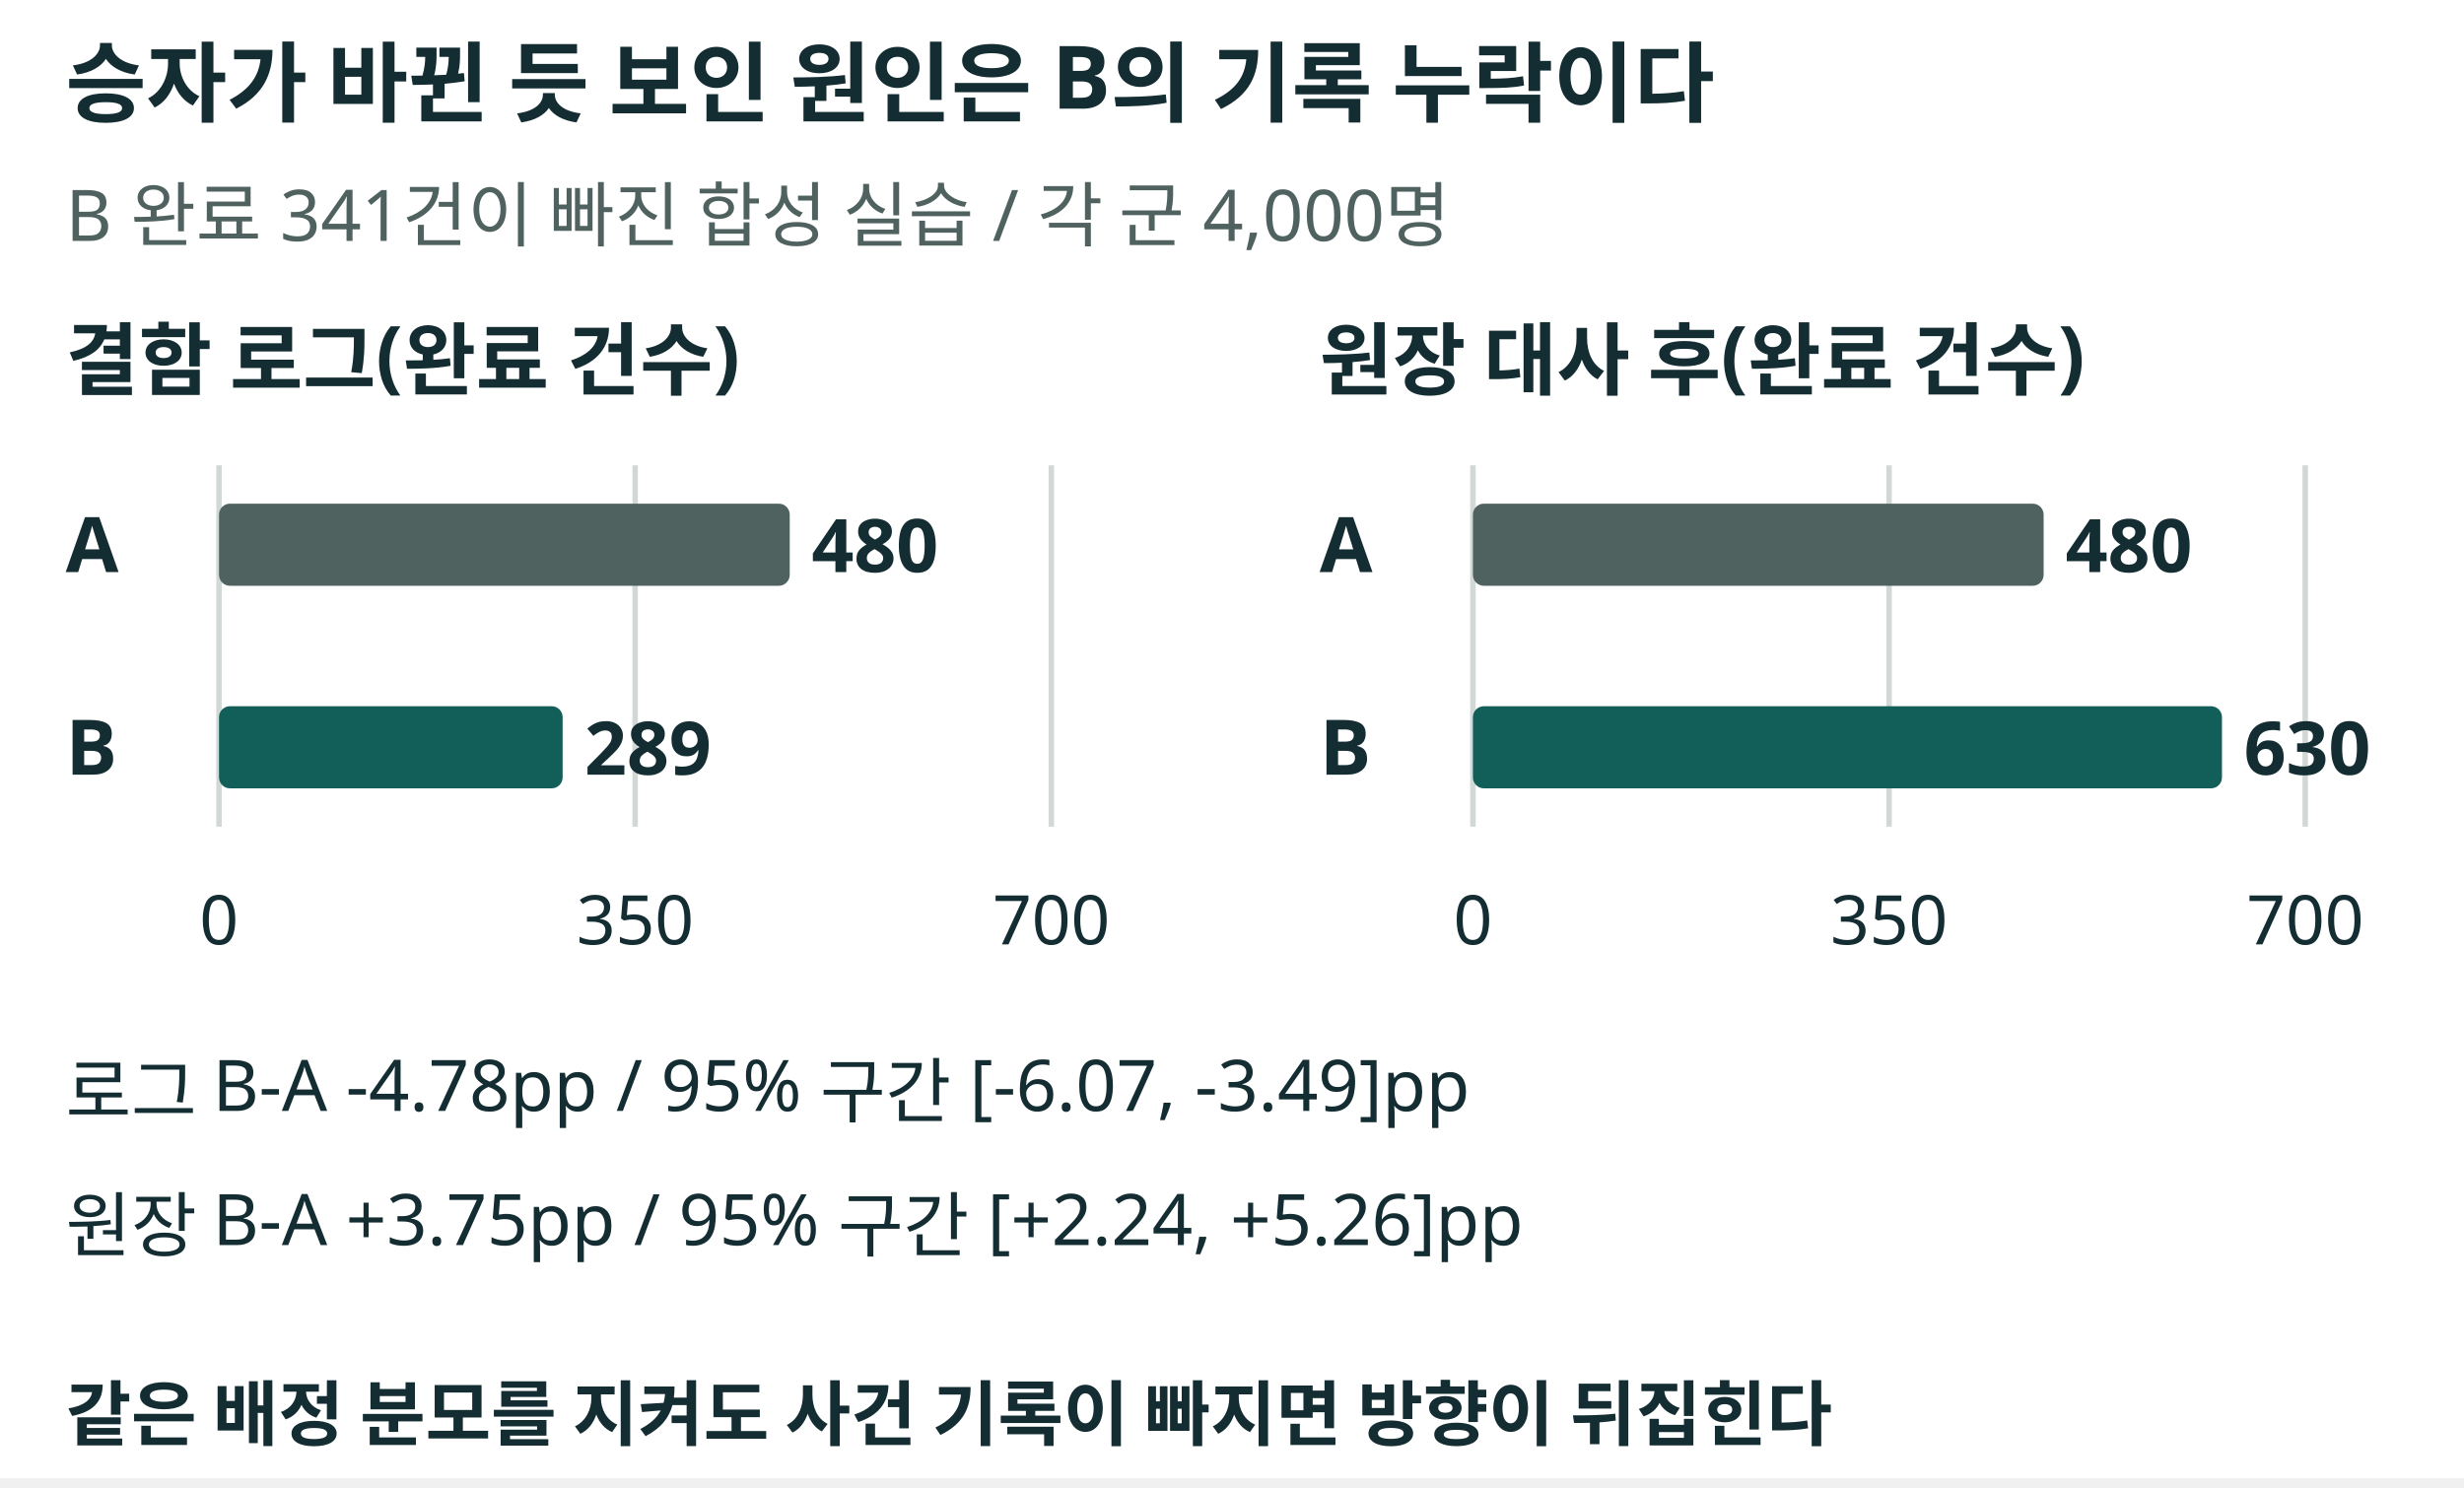
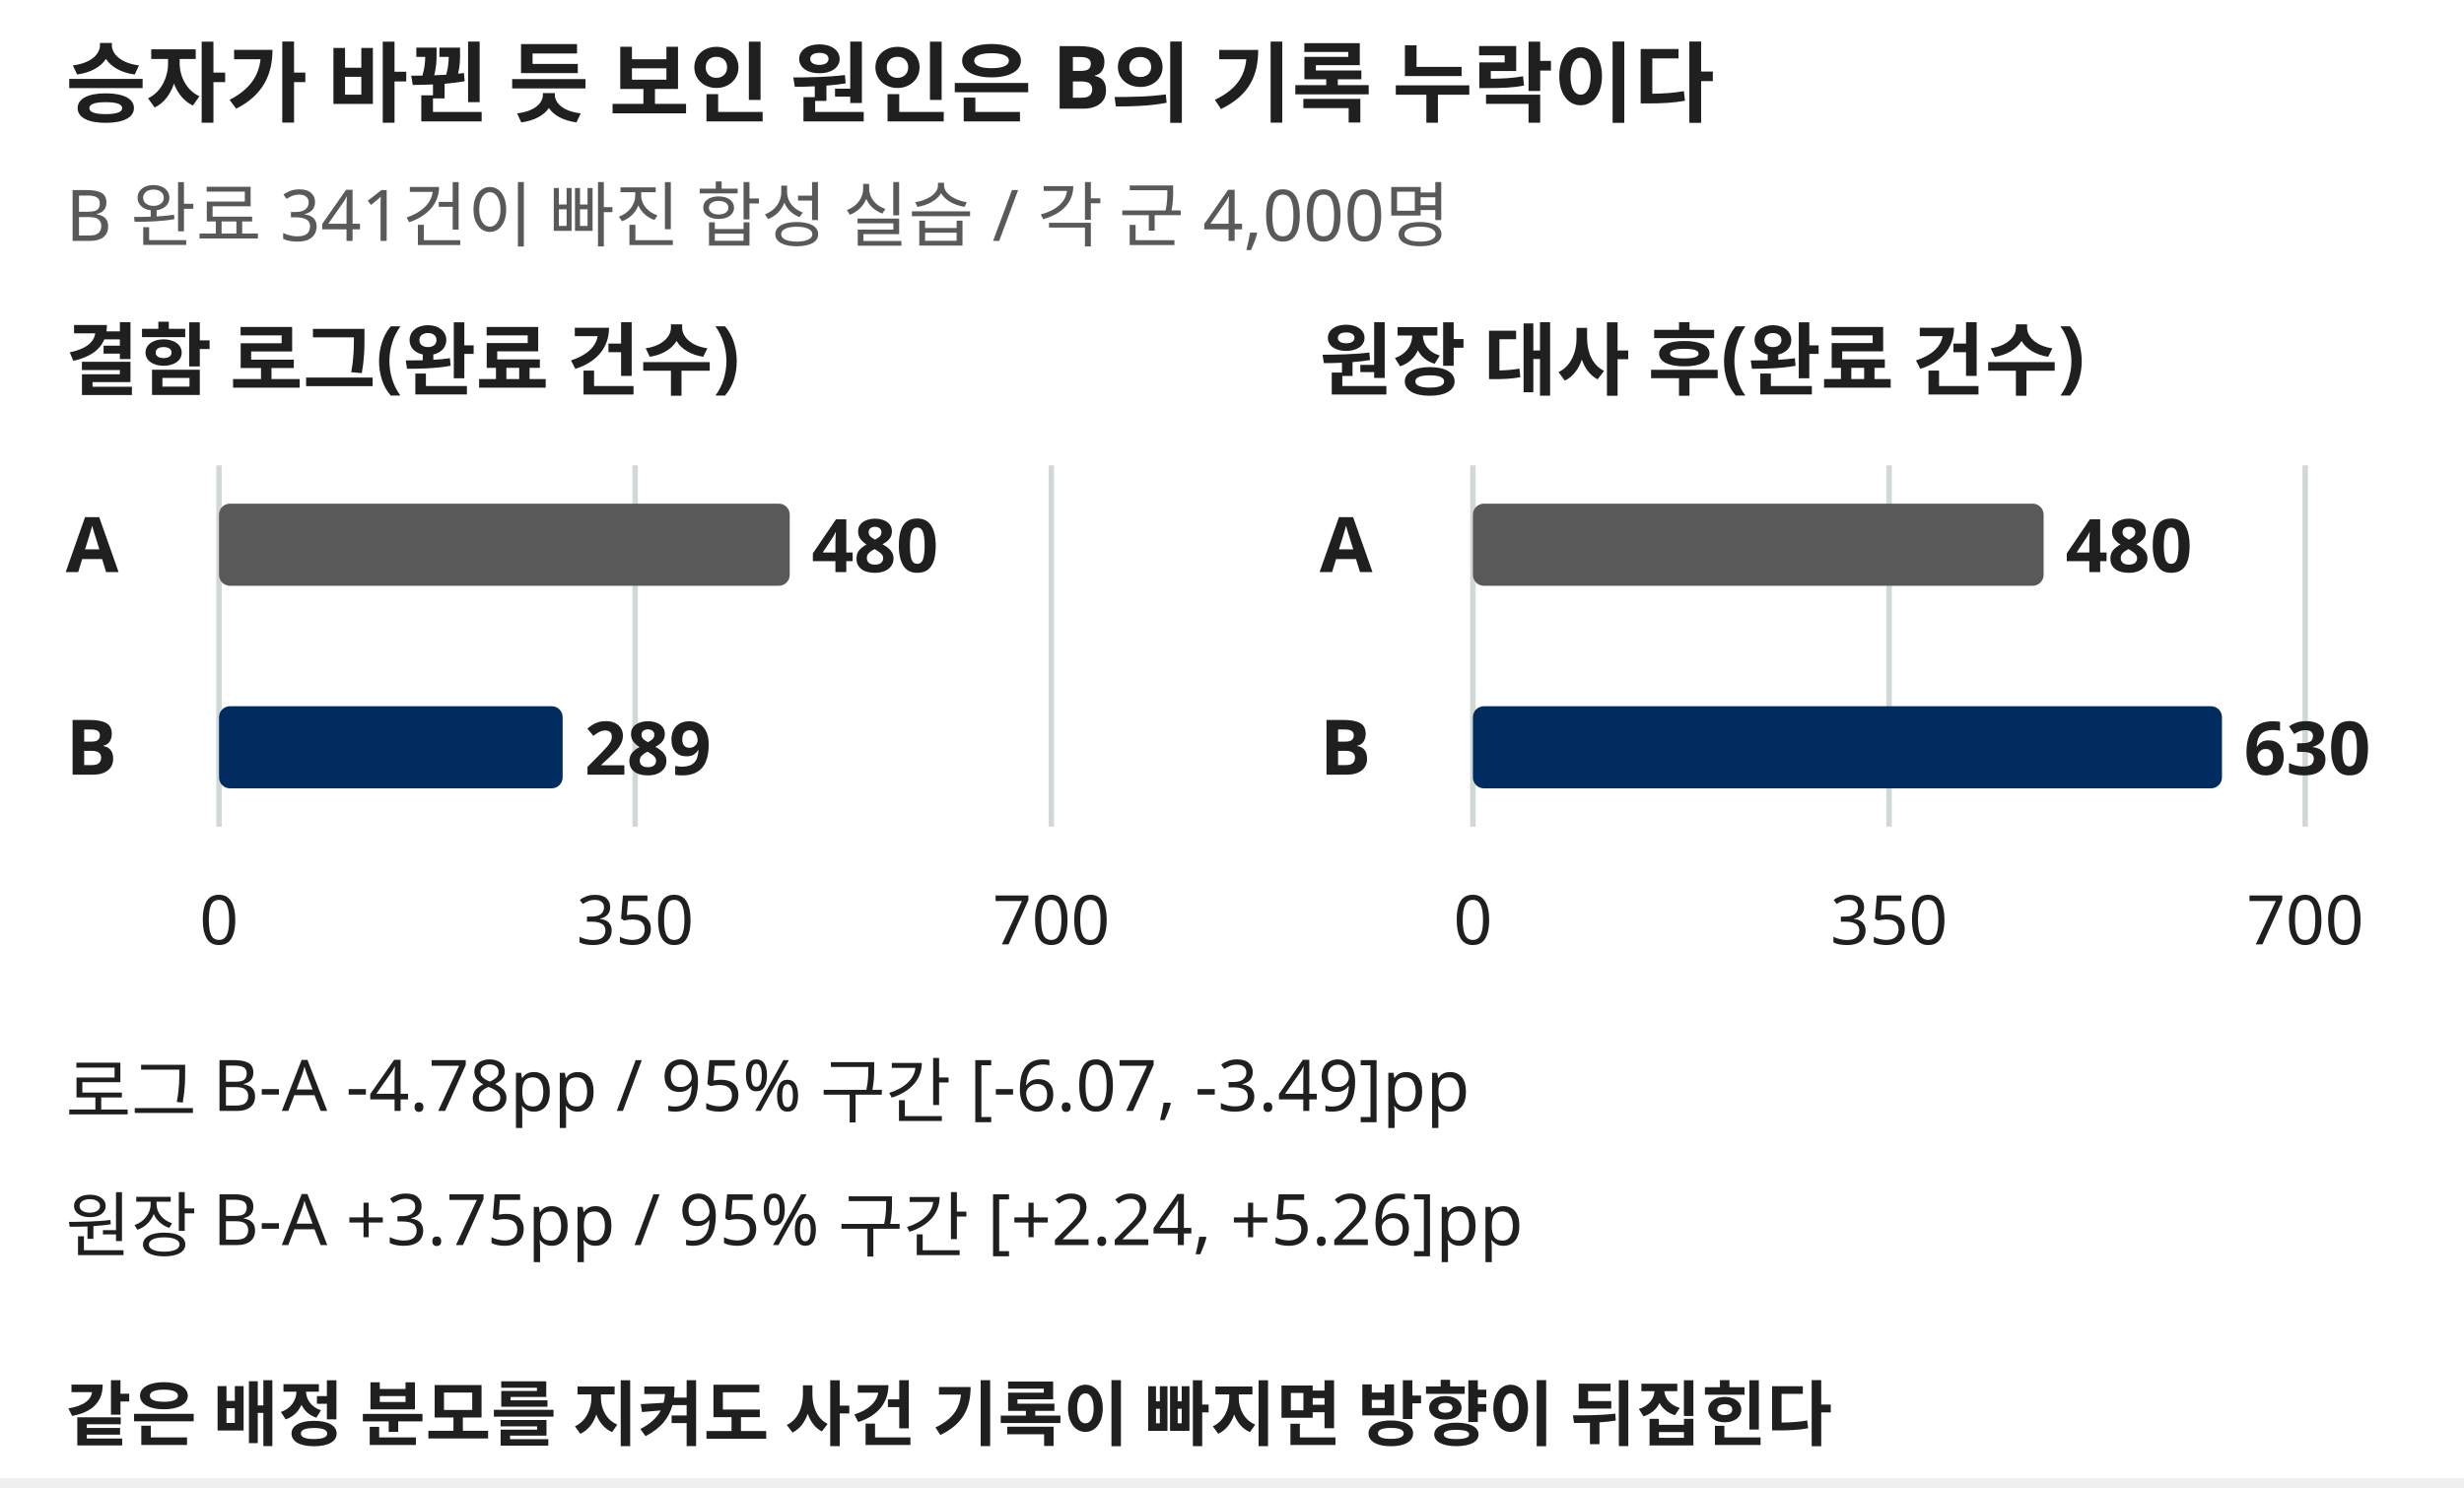
<svg xmlns="http://www.w3.org/2000/svg" viewBox="0 0 900 543.442" role="img" font-family="ReaderSans,sans-serif">
  <rect width="900" height="540" fill="white" />
-   <text x="24" y="42" font-size="32" font-weight="700" fill="#142D32" text-anchor="start">승자가 바뀐 듯 보인 원인은 B의 기록 누락이다</text>
-   <text x="24" y="88" font-size="26" font-weight="500" fill="#4F625F" text-anchor="start">B 완료 341건이 빠진 합성 실습 / 각 군 4,000명</text>
-   <text x="24" y="142" font-size="29" font-weight="700" fill="#142D32" text-anchor="start">결함 로그(완료 건수)</text>
+   <text x="24" y="42" font-size="32" font-weight="700" fill="#1F1F1F" text-anchor="start">승자가 바뀐 듯 보인 원인은 B의 기록 누락이다</text>
+   <text x="24" y="88" font-size="26" font-weight="500" fill="#595959" text-anchor="start">B 완료 341건이 빠진 합성 실습 / 각 군 4,000명</text>
+   <text x="24" y="142" font-size="29" font-weight="700" fill="#1F1F1F" text-anchor="start">결함 로그(완료 건수)</text>
  <line x1="80.0" y1="170" x2="80.0" y2="302" stroke="#D1D8D6" stroke-width="2" />
-   <text x="80.0" y="345" font-size="25" font-weight="500" fill="#142D32" text-anchor="middle">0</text>
+   <text x="80.0" y="345" font-size="25" font-weight="500" fill="#1F1F1F" text-anchor="middle">0</text>
  <line x1="232.0" y1="170" x2="232.0" y2="302" stroke="#D1D8D6" stroke-width="2" />
-   <text x="232.0" y="345" font-size="25" font-weight="500" fill="#142D32" text-anchor="middle">350</text>
+   <text x="232.0" y="345" font-size="25" font-weight="500" fill="#1F1F1F" text-anchor="middle">350</text>
  <line x1="384.0" y1="170" x2="384.0" y2="302" stroke="#D1D8D6" stroke-width="2" />
-   <text x="384.0" y="345" font-size="25" font-weight="500" fill="#142D32" text-anchor="middle">700</text>
-   <text x="24" y="209" font-size="28" font-weight="700" fill="#142D32" text-anchor="start">A</text>
-   <rect x="80" y="184" width="208.457" height="30" rx="4" fill="#4F625F" />
-   <text x="296.457" y="209" font-size="27" font-weight="700" fill="#142D32" text-anchor="start">480</text>
-   <text x="24" y="283" font-size="28" font-weight="700" fill="#142D32" text-anchor="start">B</text>
-   <rect x="80" y="258" width="125.509" height="30" rx="4" fill="#125E59" />
-   <text x="213.509" y="283" font-size="27" font-weight="700" fill="#142D32" text-anchor="start">289</text>
-   <text x="482" y="142" font-size="29" font-weight="700" fill="#142D32" text-anchor="start">원장 대사 후(완료 건수)</text>
+   <text x="384.0" y="345" font-size="25" font-weight="500" fill="#1F1F1F" text-anchor="middle">700</text>
+   <text x="24" y="209" font-size="28" font-weight="700" fill="#1F1F1F" text-anchor="start">A</text>
+   <rect x="80" y="184" width="208.457" height="30" rx="4" fill="#595959" />
+   <text x="296.457" y="209" font-size="27" font-weight="700" fill="#1F1F1F" text-anchor="start">480</text>
+   <text x="24" y="283" font-size="28" font-weight="700" fill="#1F1F1F" text-anchor="start">B</text>
+   <rect x="80" y="258" width="125.509" height="30" rx="4" fill="#002C5F" />
+   <text x="213.509" y="283" font-size="27" font-weight="700" fill="#1F1F1F" text-anchor="start">289</text>
+   <text x="482" y="142" font-size="29" font-weight="700" fill="#1F1F1F" text-anchor="start">원장 대사 후(완료 건수)</text>
  <line x1="538.0" y1="170" x2="538.0" y2="302" stroke="#D1D8D6" stroke-width="2" />
-   <text x="538.0" y="345" font-size="25" font-weight="500" fill="#142D32" text-anchor="middle">0</text>
+   <text x="538.0" y="345" font-size="25" font-weight="500" fill="#1F1F1F" text-anchor="middle">0</text>
  <line x1="690.0" y1="170" x2="690.0" y2="302" stroke="#D1D8D6" stroke-width="2" />
-   <text x="690.0" y="345" font-size="25" font-weight="500" fill="#142D32" text-anchor="middle">350</text>
+   <text x="690.0" y="345" font-size="25" font-weight="500" fill="#1F1F1F" text-anchor="middle">350</text>
  <line x1="842.0" y1="170" x2="842.0" y2="302" stroke="#D1D8D6" stroke-width="2" />
-   <text x="842.0" y="345" font-size="25" font-weight="500" fill="#142D32" text-anchor="middle">700</text>
-   <text x="482" y="209" font-size="28" font-weight="700" fill="#142D32" text-anchor="start">A</text>
-   <rect x="538" y="184" width="208.457" height="30" rx="4" fill="#4F625F" />
-   <text x="754.457" y="209" font-size="27" font-weight="700" fill="#142D32" text-anchor="start">480</text>
-   <text x="482" y="283" font-size="28" font-weight="700" fill="#142D32" text-anchor="start">B</text>
-   <rect x="538" y="258" width="273.6" height="30" rx="4" fill="#125E59" />
-   <text x="819.6" y="283" font-size="27" font-weight="700" fill="#142D32" text-anchor="start">630</text>
-   <text x="24" y="408" font-size="26" font-weight="500" fill="#142D32" text-anchor="start">로그 B-A -4.78pp / 95% 구간 [-6.07, -3.49]pp</text>
-   <text x="24" y="457" font-size="26" font-weight="500" fill="#142D32" text-anchor="start">원장 B-A +3.75pp / 95% 구간 [+2.24, +5.26]pp</text>
-   <text x="24" y="526" font-size="26" font-weight="700" fill="#142D32" text-anchor="start">같은 배정 분모를 지켜도 사건 기록이 빠지면 방향이 뒤집힌다</text>
+   <text x="842.0" y="345" font-size="25" font-weight="500" fill="#1F1F1F" text-anchor="middle">700</text>
+   <text x="482" y="209" font-size="28" font-weight="700" fill="#1F1F1F" text-anchor="start">A</text>
+   <rect x="538" y="184" width="208.457" height="30" rx="4" fill="#595959" />
+   <text x="754.457" y="209" font-size="27" font-weight="700" fill="#1F1F1F" text-anchor="start">480</text>
+   <text x="482" y="283" font-size="28" font-weight="700" fill="#1F1F1F" text-anchor="start">B</text>
+   <rect x="538" y="258" width="273.6" height="30" rx="4" fill="#002C5F" />
+   <text x="819.6" y="283" font-size="27" font-weight="700" fill="#1F1F1F" text-anchor="start">630</text>
+   <text x="24" y="408" font-size="26" font-weight="500" fill="#1F1F1F" text-anchor="start">로그 B-A -4.78pp / 95% 구간 [-6.07, -3.49]pp</text>
+   <text x="24" y="457" font-size="26" font-weight="500" fill="#1F1F1F" text-anchor="start">원장 B-A +3.75pp / 95% 구간 [+2.24, +5.26]pp</text>
+   <text x="24" y="526" font-size="26" font-weight="700" fill="#1F1F1F" text-anchor="start">같은 배정 분모를 지켜도 사건 기록이 빠지면 방향이 뒤집힌다</text>
</svg>
